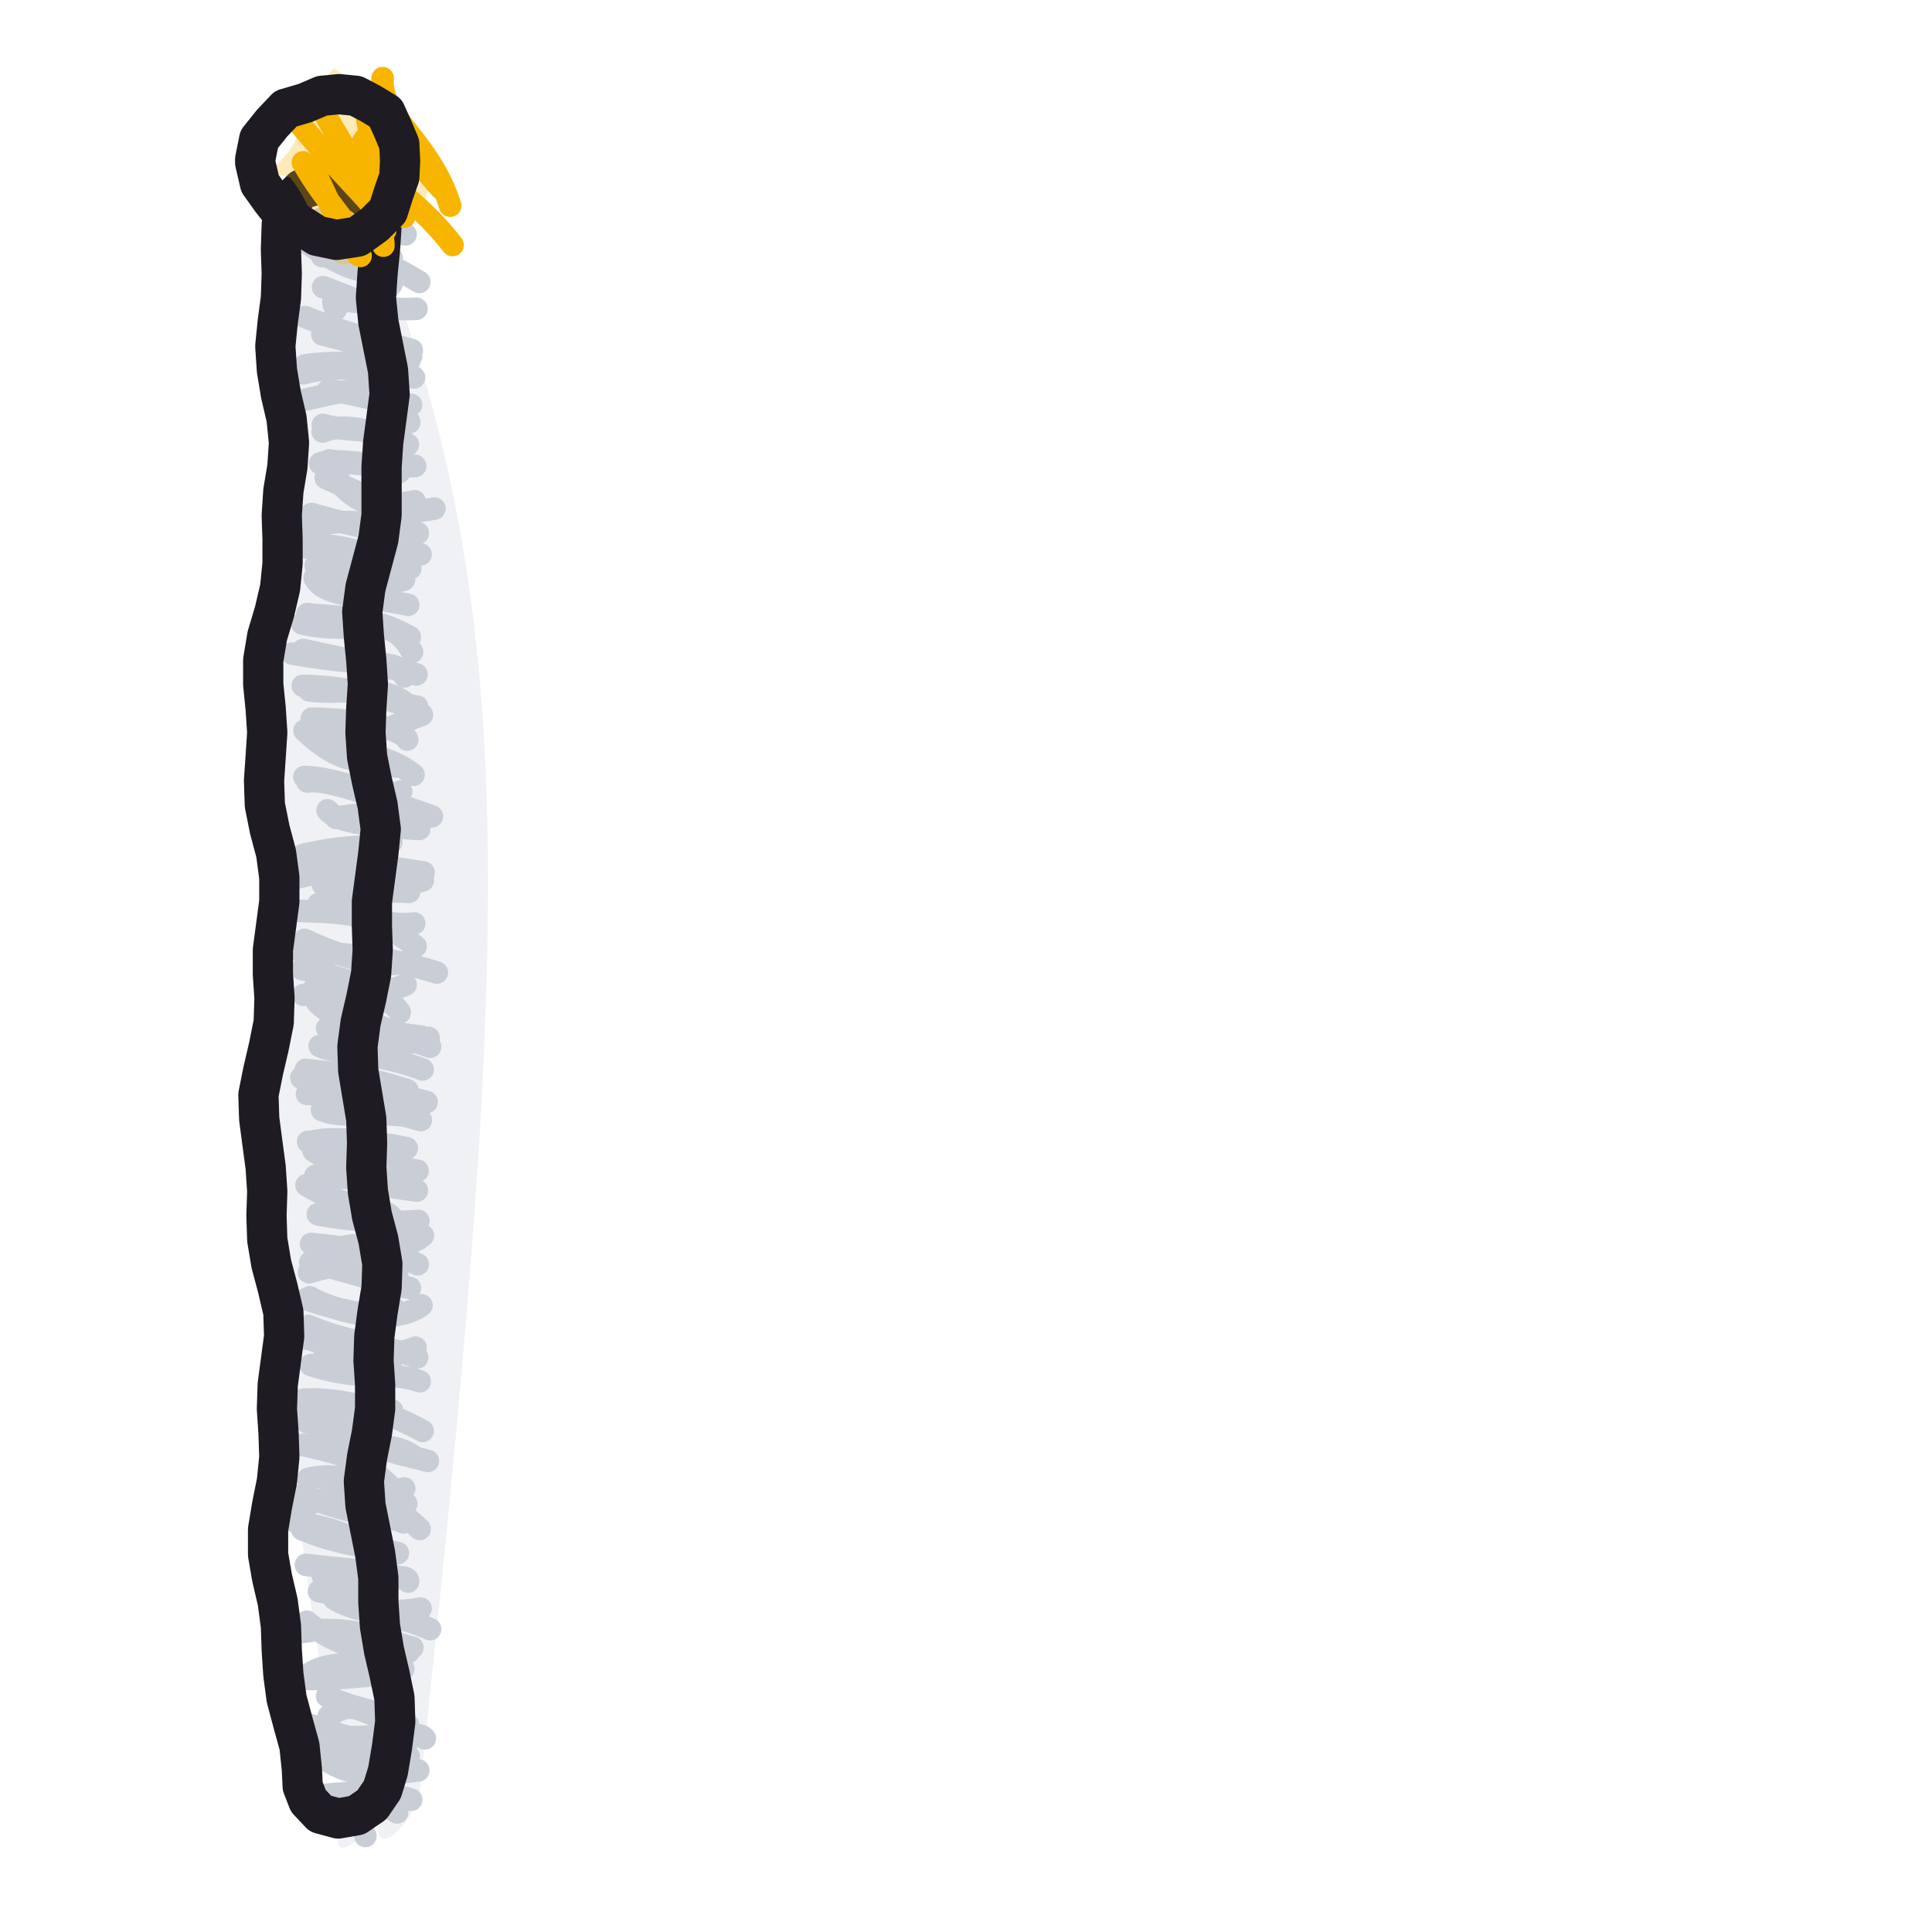
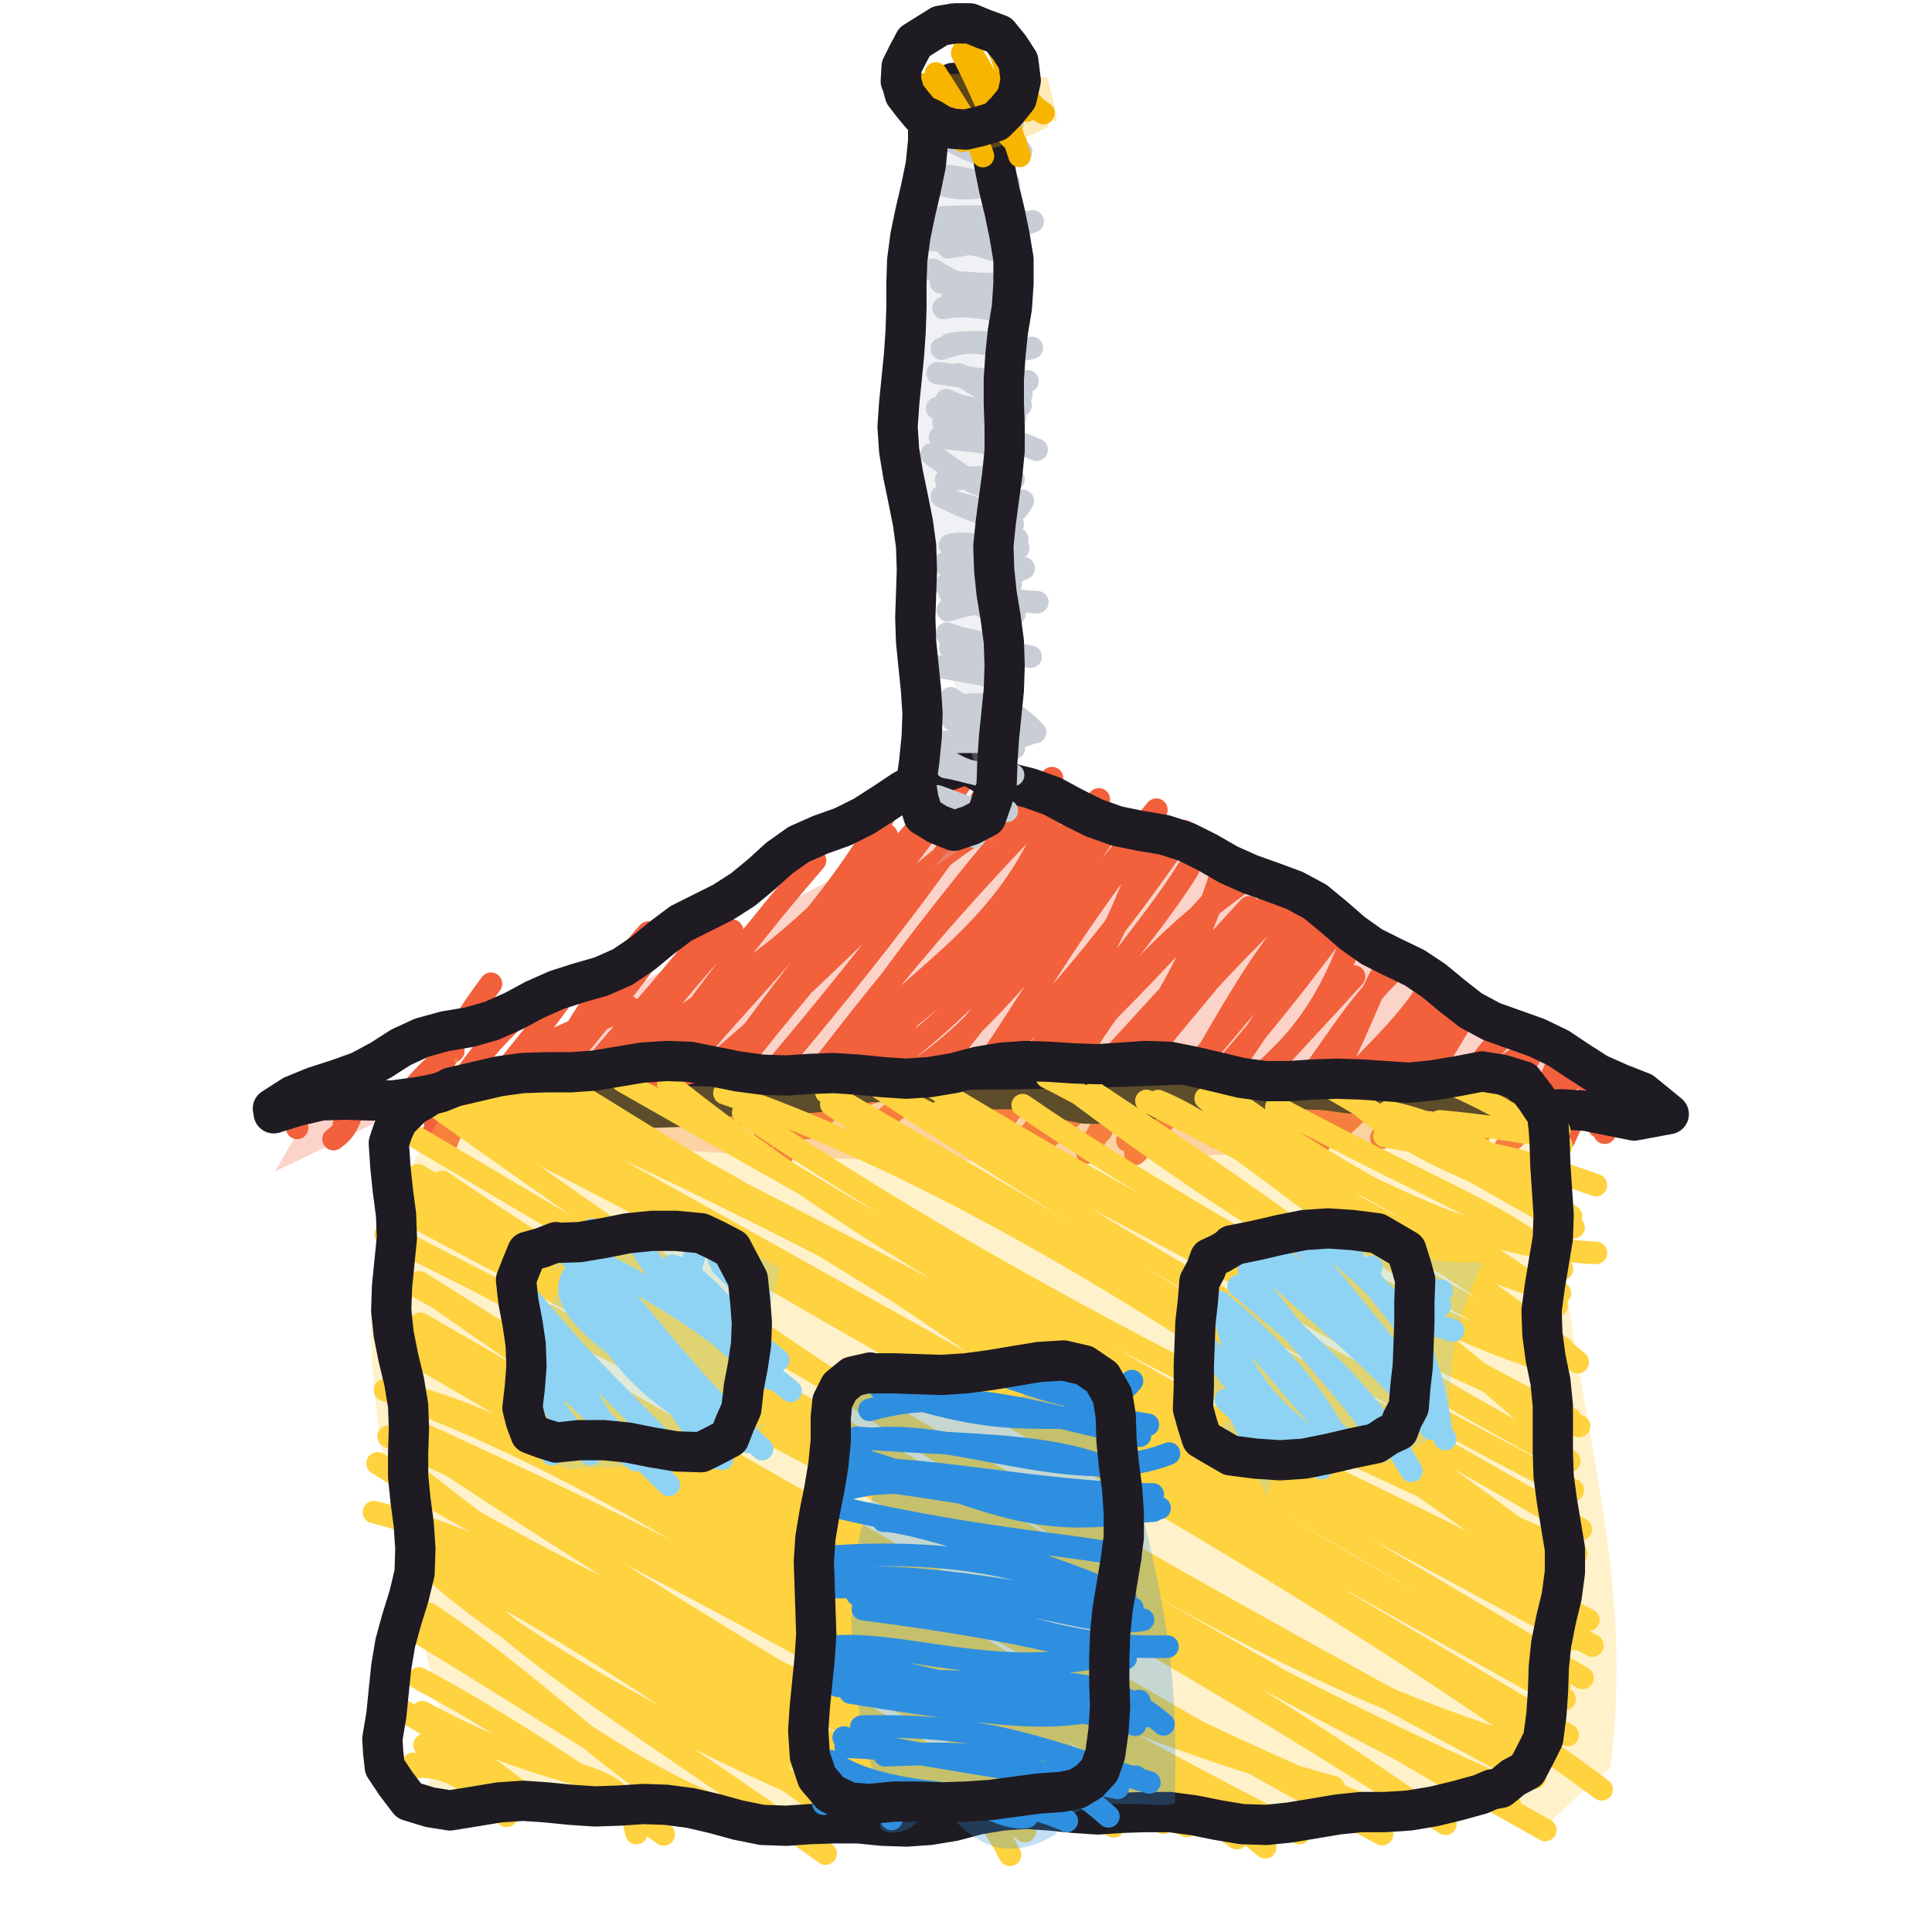
<svg xmlns="http://www.w3.org/2000/svg" viewBox="0 0 240 240" width="240" height="240">
  <g transform="translate(3 2)">
-     <path d="M42 22 C42 22, 42 22, 42 22 C46.99 18.01, 53.79 24.17, 43.1 25.97 C62.24 73.63, 60.54 114.61, 49.09 220.91 C47.82 225.58, 41.65 230.74, 44.78 220.41 C42 226, 42 226, 42 226 C36.26 231.23, 40.61 221.19, 40.28 223.56 C28.9 169.18, 28.71 116.47, 31.08 31.45 C37.49 21.25, 42.2 18.07, 39.57 24.9 C42 22, 42 22, 42 22" fill="#C9CED6" opacity="0.28" />
-     <path d="M42.39 226.07 C42.39 226.07, 42.39 226.07, 42.39 226.07 M42.39 226.07 C42.39 226.07, 42.39 226.07, 42.39 226.07 M48.08 221.57 C45.65 220.68, 39.82 220.37, 34.97 221.34 M46.33 223.15 C44.16 221.68, 40.1 221.31, 37.21 221.23 M47.77 216.18 C46.13 217.83, 42.74 217.11, 34.6 215.57 M48.96 217.92 C41.89 218.91, 39.28 218.19, 36.46 215.81 M49.77 213.95 C48.65 212.52, 41.73 214.67, 34.76 213.36 M47.7 214.24 C44.76 215.59, 40.83 213.93, 34.96 212.11 M46.77 211.69 C41.77 211.46, 41.57 208.66, 37.84 211.18 M47.67 212.25 C44.27 210.47, 40.83 210.34, 37.63 208.7 M46 206.17 C44.45 205.65, 38.3 206.99, 33.58 206.44 M47.1 205.32 C43.54 205.23, 38.81 203.7, 35.2 206.05 M48.23 202.67 C45.94 202.19, 40.71 199.66, 34.55 200.74 M47.73 203.23 C43.24 203.81, 38.27 202.17, 35.12 199.45 M50.43 200.38 C45.96 198.3, 41.4 198.5, 38.48 196.58 M49.25 197.82 C42.83 198.97, 41.68 196.46, 36.62 195.67 M47.7 194.47 C47.64 192.74, 41.3 195.93, 37.07 193.68 M46.69 194.02 C44.24 192.97, 44.13 193.47, 35 192.39 M45.09 191.35 C42.99 191.91, 44.52 188.94, 33.6 187.01 M46.43 190.93 C44.09 190.32, 39.08 189.95, 34.55 187.98 M49.13 187.94 C46.04 184.81, 39.04 181.7, 33.23 186.18 M47.11 187.12 C45.85 186.32, 43.99 187.16, 34.44 183.77 M47.47 184.81 C42.83 179.48, 40.75 178.89, 34.5 177.47 M47.22 182.9 C43.66 183.79, 40.44 180.43, 35.27 181.72 M50.15 179.48 C44.41 177.97, 45.12 178.66, 35.35 173.37 M48.47 178.98 C45.43 176.64, 40.6 178.36, 35.71 174.88 M45.69 173.2 C44.36 174.08, 40.9 174.74, 35.19 174.71 M49.5 175.75 C45.05 173.34, 39.85 171.6, 34.7 171.87 M45.72 168.35 C46.4 168.43, 43.35 170.2, 37.11 166.84 M49.14 169.59 C45.11 168.17, 42.15 169.69, 35.61 167.57 M48.62 165.41 C42.18 167.88, 38.67 164.73, 33.51 163.99 M48.82 166.62 C44.84 165.12, 39.77 164.69, 35.3 162.7 M49.36 160.15 C46.05 162.69, 38.98 161.12, 35.48 159.15 M46.27 160.8 C45.48 161.89, 40.68 161.35, 35.02 159.38 M46.38 157.66 C47.07 155.24, 43.34 153.69, 35.38 156.05 M47.92 157.99 C44.53 157.53, 42.67 156.52, 35.54 154.83 M49.54 151.48 C46.35 154.32, 39.74 151.19, 38.59 153.87 M48.89 155.06 C46.11 153.7, 42.47 153.26, 35.64 152.52 M45.89 150.37 C46.3 147.38, 41.68 149.2, 35.07 145.23 M48.97 149.66 C44.49 150.07, 38.01 149.25, 36.48 148.83 M48.79 145.9 C43.86 145.2, 43.3 145.48, 35.97 140.99 M48.05 145.52 C44.65 143.85, 39.7 144.61, 36.16 144.08 M48.88 143.44 C43.93 142.58, 41.39 142.3, 35.27 139.83 M47.54 140.64 C43.35 139.73, 37.81 139.13, 35.72 139.86 M49.28 137.14 C45.88 136.31, 39.73 133.99, 35.13 133.88 M48.74 136.79 C43.29 135.88, 39.77 137.05, 36.99 135.9 M50 134.9 C42.66 132.84, 37.27 132.68, 34.43 131.88 M47.61 133.43 C42.33 131.76, 40.31 131.52, 34.98 130.89 M50.25 126.93 C43.13 129.15, 42.41 126.96, 37.64 125.71 M49.51 130.85 C43.03 128.46, 39.52 129.19, 36.7 127.94 M50.43 128.03 C43.38 125.74, 37.17 121.29, 34.71 121.59 M49.33 126.77 C42.88 125.98, 38.59 124.71, 36.44 122.59 M46.66 123.77 C45.26 121.37, 42.29 122.38, 36.03 120.81 M47.38 120.31 C43.73 122.15, 41.11 119.46, 34.56 118.41 M51.27 118.81 C43.7 116.52, 43.23 116.99, 33.91 115.99 M47.8 117.32 C46.06 118.2, 41.59 117.93, 34.84 114.75 M48.63 115.55 C43.45 111.72, 41.75 111.4, 34.2 111.15 M48.46 112.71 C44.98 113.18, 42.34 111.68, 36.56 110.3 M49.53 107.36 C44.72 108.99, 42.57 104.67, 33.99 107 M47.82 108.8 C44.19 108.52, 43.67 109.45, 37.11 107.86 M45.61 102.62 C43.3 103.51, 40.96 102.72, 34.64 104.2 M49.62 106.38 C45.5 105.72, 43.43 105.5, 37.06 104.42 M49.15 99.55 C46.31 98.4, 40.49 99.23, 38.73 99.61 M49.08 100.98 C43.65 100.67, 38.98 100.22, 37.69 98.66 M50.66 99.41 C43.63 96.96, 37.54 94.65, 35.17 95.08 M46.84 96.31 C44.21 97.31, 39.33 94.65, 34.81 94.51 M46.09 93.21 C42.35 91.36, 40.82 94.35, 34.83 88.76 M48.37 94.24 C44.33 90.98, 38.97 91.75, 36.41 89.68 M49.42 86.79 C45.83 88.08, 44.34 89.48, 38.58 89.26 M47.59 89.87 C47.13 88.78, 42.69 87.37, 35.73 87.27 M48.82 85.78 C43.99 84.93, 41.55 83.33, 34.61 83.19 M47.22 85.23 C43.94 82.86, 39.52 84.35, 35.42 83.76 M47.25 82.02 C46.24 79.65, 44.25 81.12, 33.28 79.19 M48.74 81.78 C45.22 80.83, 40.93 80.12, 34.65 78.74 M48.19 78.97 C45.32 73.7, 41.62 77.1, 34.55 75.46 M47.91 77.13 C43.15 74.4, 39.05 74.76, 35.17 74.28 M47.18 70 C45.55 70.8, 36.99 69.15, 36.22 68.25 M47.71 73.14 C42.07 71.88, 37.35 72.23, 36.08 69.77 M49.25 66.86 C44.38 68.44, 39.23 64.78, 35.16 66.02 M47.97 68.61 C41.9 67.36, 39.21 67.78, 36.74 66.79 M48.05 65.44 C46.82 65.05, 43.11 61.11, 34.21 63.74 M48.9 64.23 C43.35 63.99, 40.73 63.21, 35.68 61.85 M50.97 61.18 C41.77 62.99, 37.87 56.84, 38.98 56.91 M48.5 60.26 C44.91 61.22, 41.53 59.14, 37.47 57.38 M46.59 56.66 C46.84 55.81, 43.15 55.94, 37.89 55.19 M48.58 55.88 C44.51 56.25, 39.35 54.76, 36.77 55.56 M45.32 53.84 C45.63 52.18, 40.45 50.19, 37.08 51.61 M47.67 53.23 C44.33 50.87, 40.52 51.82, 37.11 50.77 M47.84 50.46 C45.17 44.44, 38.86 46.85, 34.54 47.73 M48.07 48.29 C44.96 48.3, 41.72 46.87, 37.73 46.51 M48.08 42.21 C46.4 46.36, 42.11 42.38, 34.66 44.37 M48.43 44.9 C45.01 42.89, 38.99 42.82, 34.89 43.38 M45.05 38.04 C46.37 42.73, 41.54 40.61, 37.04 39.54 M48.16 41.49 C44.34 40.34, 42.37 40.32, 34.88 37.38 M45.65 33.25 C42.22 38.12, 37.12 33.03, 38.71 36.43 M48.74 36.36 C43.37 36.71, 40.08 34.66, 37.13 33.67 M45.66 30.14 C43.33 34.15, 36.7 29.19, 35.1 28.18 M49.09 33.03 C45.7 30.94, 43.71 29.96, 37 29.81 M45.43 27.92 C42.78 27.76, 44.2 28.63, 36.9 25.15 M47.38 27.12 C44.87 26.75, 43.15 26.68, 36.79 26.62 M46.35 22.17 C45.44 22.57, 43.11 22.9, 38.85 21.94 M46.02 22.92 C45.5 23.92, 43.79 23.69, 39.48 23.28" fill="none" stroke="#C9CED6" stroke-width="2.8" stroke-linecap="round" stroke-linejoin="round" />
+     <path d="M31.17 143.51 C66.09 127.04, 91.14 111.21, 119.28 97.5 C144.32 95, 156.1 110.11, 201.77 136.96 C149.97 142.58, 101.46 145.82, 35.73 135.59" fill="#F2603C" opacity="0.28" />
+     <path d="M33.91 138.11 C33.91 138.11, 33.91 138.11, 33.91 138.11 M33.91 138.11 C33.91 138.11, 33.91 138.11, 33.91 138.11 M38.43 139.51 C40.82 137.8, 39.98 136.76, 42.45 132.87 M39.71 137.75 C40.09 137.15, 39.94 136.6, 42.58 133.67 M44.47 138.99 C46.22 136.86, 46.64 135.53, 54.68 125.93 M44.43 139.32 C47.19 133.53, 50.95 130.21, 53.32 128.55 M51.55 139.55 C49.58 133.58, 52.72 127.23, 57.99 120.2 M50.42 139.51 C52.53 135.42, 54.78 129.73, 63.06 122.66 M52.43 140 C56.3 130.13, 64.53 127.8, 75.16 123.13 M55.8 137.25 C57.32 132.82, 63.34 127.45, 68.73 119.13 M60.48 139.46 C65.1 131.52, 75.74 120.57, 79.68 113.63 M62.25 138.9 C64.69 132.75, 68.54 123.94, 77.54 113.85 M66.82 135.7 C72.87 133.93, 76.98 124.85, 87.93 113.6 M64.86 138.26 C70.53 129.7, 80.2 120.7, 88.57 108.78 M66.94 141.87 C72.98 125.27, 87.52 124.04, 102.52 107.41 M71.39 138.77 C77.37 133.26, 82.79 122.74, 98.25 104.9 M78.37 135.82 C83.73 126.3, 99.08 113.98, 107.3 98.46 M73.79 136.87 C83.52 125.84, 92.64 119.45, 107.14 101.74 M77.65 136.78 C98.72 120.69, 109.82 105.56, 120.12 100.55 M83.14 136.74 C89.77 126.78, 99.97 112.6, 117.1 94.1 M85.08 135.34 C92.97 123.61, 108.97 107.56, 118.25 92.17 M86.74 138.35 C100.25 123.01, 114.68 104.78, 121.02 93.9 M95.9 138.69 C103.25 123.78, 116.49 108.16, 127.68 94.66 M91.67 139.88 C101.25 128.44, 107.76 117.98, 126.85 98.4 M94.07 141.69 C102.72 121.45, 119.62 119.14, 127.39 99.94 M97.28 138.12 C104.58 132.98, 111.19 121.15, 131.09 100.04 M98.61 133.66 C112.42 121.75, 122.26 117, 133.5 97.3 M100.28 135.69 C113 126.05, 123.3 118.82, 132.79 99.2 M104.37 134.02 C115.52 130.77, 124.34 118.37, 140.65 98.58 M104.73 138.7 C115.17 131.11, 121.95 119.63, 134.61 101.08 M115.04 134.57 C125.55 125.89, 133.61 116.39, 144.11 101.25 M113.68 137.88 C122.36 127.73, 125.66 119.44, 137.94 103.21 M122.23 135.07 C125.11 127.89, 133.47 121.49, 139.42 103.24 M119.92 139.87 C130.51 123.79, 139.66 113.93, 144.6 105.98 M123.13 140.48 C130.52 134.99, 129.44 123.38, 151.5 107.46 M120.72 136.02 C126.99 131.16, 133.81 125.22, 149.44 107.91 M125.27 140.84 C141.34 128.27, 146.19 114, 148.52 107.13 M129.33 135.62 C133.53 131.08, 140.52 123.46, 152.18 110.71 M132.06 141.17 C137.21 132.08, 140.32 125.9, 157.46 109.4 M133.76 138.55 C138.43 128.55, 146.59 121.77, 154.9 109.76 M138.04 141.34 C145.78 133.65, 149.28 122.3, 158.72 111.14 M137.05 139.68 C140.69 135.91, 147.89 128.13, 159.46 113.45 M146.39 133.32 C145.19 135.52, 154.89 124.53, 163.31 112.97 M143.24 136.12 C148.14 134.39, 151.73 128.69, 160.17 114.59 M148.15 136.75 C154.24 130.05, 160.09 128.12, 165.11 114.2 M148.08 139.27 C150.48 134.85, 157.39 127.92, 165.21 119.31 M155.17 141.24 C164.19 133.14, 166.24 122.1, 169.31 118.08 M154.75 136.74 C160.11 133.18, 163.21 125.42, 169.47 119.19 M160.05 141.98 C161.2 138.3, 167.86 128.18, 176.11 123.65 M159.76 138.06 C164.45 131.42, 169.48 128.08, 173.75 121.97 M163.41 137.01 C166.14 134.47, 166.22 127.52, 177.14 125.13 M162.95 138.65 C170.13 132.03, 174.19 127.65, 178.29 122.67 M168.33 136.7 C168.98 134.23, 172.53 127.83, 178.04 123.67 M168.59 139.34 C172.95 134.88, 176.29 128.4, 178.68 124.67 M177.35 139.97 C174.79 135.45, 175.86 135.39, 185.59 129.39 M175.78 139.26 C178.7 133.63, 180.66 129.26, 184.28 126.35 M178.76 138.26 C182.09 132.85, 183.16 134.13, 187.19 127.44 M180.64 139.11 C181.09 134.58, 184.34 133.2, 186.9 129.51 M184.03 140.51 C188.47 135.07, 187.7 134.52, 193.78 131.2 M185.05 139.41 C188.03 135.88, 189.52 132.59, 190.44 130.12 M191.3 139.5 C193.18 135.39, 193.95 133.89, 195.8 132.89 M191.13 137.58 C192.42 137.06, 192.95 136.09, 195.89 132.57 M195.62 137.93 C196.09 135.83, 199.22 134.64, 198.23 133.26 M196.34 138.71 C196.82 136.89, 197.14 136.57, 199 134 M201.76 137.49 C201.83 137.24, 202.51 136.17, 202.95 135.91 M201.23 137.7 C201.94 137.13, 202.05 136.83, 202.63 135.95" fill="none" stroke="#F2603C" stroke-width="2.8" stroke-linecap="round" stroke-linejoin="round" />
  </g>
-   <path d="M41.8 22.9L43.9 23.5L45.5 24.5L46.8 26.0L47.4 28.0L47.2 31.0L46.9 34.0L46.7 37.0L47.0 40.0L47.6 43.0L48.2 46.0L48.4 49.0L48.0 52.0L47.6 55.0L47.4 58.0L47.4 61.0L47.4 64.0L47.0 67.0L46.2 70.0L45.4 73.0L45.0 76.0L45.2 79.0L45.5 82.0L45.7 85.0L45.5 88.0L45.4 91.0L45.6 94.0L46.2 97.0L46.9 100.0L47.3 103.0L47.0 106.0L46.6 109.0L46.2 112.0L46.2 115.0L46.3 118.0L46.1 121.0L45.5 124.0L44.8 127.0L44.4 130.0L44.5 133.0L45.0 136.0L45.5 139.0L45.6 142.0L45.5 145.0L45.7 148.0L46.2 151.0L47.0 154.0L47.5 157.0L47.4 160.0L46.9 163.0L46.5 166.0L46.4 169.0L46.6 172.0L46.6 175.0L46.2 178.0L45.6 181.0L45.2 184.0L45.4 187.0L46.0 190.0L46.6 193.0L47.0 196.0L47.0 199.0L47.2 202.0L47.7 205.0L48.4 208.0L49.0 210.9L49.1 213.9L48.7 217.0L48.2 220.0L47.5 222.3L46.2 224.2L44.3 225.5L42.0 225.9L39.8 225.3L38.3 223.7L37.6 221.9L37.5 219.8L37.2 216.9L36.4 214.0L35.6 211.0L35.2 208.0L35.0 205.0L34.9 202.0L34.5 199.0L33.8 196.0L33.3 193.1L33.3 190.0L33.8 187.0L34.4 184.0L34.7 181.0L34.6 178.0L34.4 175.0L34.5 172.0L34.9 169.0L35.3 166.0L35.2 163.0L34.5 160.0L33.7 157.0L33.2 154.0L33.1 151.0L33.2 148.0L33.0 145.0L32.6 142.0L32.2 139.0L32.1 136.0L32.7 133.0L33.4 130.0L34.0 127.0L34.1 124.0L33.9 121.0L33.9 118.0L34.3 115.0L34.7 112.0L34.7 109.0L34.3 106.0L33.5 103.0L32.9 100.0L32.8 97.0L33.0 94.0L33.2 91.0L33.0 88.0L32.7 85.0L32.7 82.0L33.2 79.0L34.1 76.0L34.8 73.0L35.1 70.0L35.1 67.0L35.0 64.0L35.2 61.0L35.7 58.0L35.9 55.0L35.6 52.0L34.9 49.0L34.4 46.0L34.2 43.0L34.5 40.0L34.9 37.0L35.0 34.0L34.9 31.0L35.0 27.9L35.7 25.4L37.5 23.5L39.8 22.8L42.2 22.9Z" fill="none" stroke="#1E1B22" stroke-width="5" stroke-linecap="round" stroke-linejoin="round" />
+   <path d="M33.9 137.7L36.4 136.1L39.1 135.0L41.9 134.1L44.7 133.1L47.3 131.7L49.8 130.1L52.4 128.9L55.3 128.1L58.3 127.6L61.1 126.8L63.8 125.6L66.4 124.2L69.1 123.0L71.9 122.1L74.7 121.3L77.4 120.1L79.9 118.4L82.2 116.5L84.6 114.7L87.2 113.4L89.8 112.1L92.3 110.5L94.6 108.6L96.8 106.6L99.2 104.9L101.9 103.7L104.7 102.7L107.3 101.4L109.8 99.8L112.2 98.2L114.8 96.8L117.6 95.8L120.1 94.9L122.3 96.2L125.1 97.2L127.9 97.9L130.7 98.9L133.3 100.3L135.9 101.6L138.7 102.6L141.6 103.2L144.6 103.7L147.4 104.6L150.0 105.9L152.6 107.4L155.3 108.6L158.1 109.6L160.8 110.6L163.4 112.0L165.7 113.9L168.0 115.9L170.4 117.6L173.0 118.9L175.7 120.2L178.1 121.8L180.4 123.7L182.7 125.5L185.3 126.9L188.1 127.9L190.9 128.9L193.6 130.2L196.0 131.8L198.5 133.4L201.2 134.6L204.0 135.7L207.3 138.4L203.0 139.2L200.0 138.6L197.1 138.0L194.1 137.8L191.1 137.9L188.2 137.7L185.2 137.2L182.3 136.3L179.4 135.6L176.4 135.5L173.4 135.8L170.4 135.9L167.5 135.8L164.5 135.4L161.5 135.3L158.6 135.8L155.6 136.5L152.6 137.0L149.6 136.9L146.7 136.6L143.7 136.5L140.7 136.8L137.8 137.1L134.8 137.1L131.9 136.5L128.9 135.8L125.9 135.3L123.0 135.3L120.0 135.5L117.0 135.4L114.1 134.9L111.1 134.4L108.1 134.4L105.2 134.9L102.2 135.6L99.2 135.9L96.3 135.9L93.3 135.8L90.3 136.2L87.4 136.9L84.4 137.5L81.5 137.6L78.5 137.3L75.5 136.9L72.6 136.8L69.6 137.1L66.6 137.2L63.7 136.9L60.7 136.2L57.7 135.8L54.7 135.8L51.8 136.3L48.8 136.7L45.8 136.7L42.9 136.6L39.9 136.7L36.9 137.4L34.0 138.3Z" fill="none" stroke="#1E1B22" stroke-width="5" stroke-linecap="round" stroke-linejoin="round" />
  <g transform="translate(3 2)">
-     <path d="M33 20 C38.66 27.01, 36.21 36.75, 45.92 26.33 C46.18 22.34, 49.54 25.56, 50.22 21.35 C45.1 11.38, 46.4 11.39, 38.47 6.49 C29.39 16.82, 37.9 12.01, 30.39 19.51 C33 20, 33 20, 33 20" fill="#F7B500" opacity="0.28" />
-     <path d="M35.83 26.66 C35.83 26.66, 35.83 26.66, 35.83 26.66 M35.83 26.66 C35.83 26.66, 35.83 26.66, 35.83 26.66 M41.51 29.68 C41.26 26.19, 37.79 23.83, 34.63 18.17 M41.79 29.79 C38.51 25.47, 37.31 21.41, 35.65 18.57 M44.85 26.62 C43.3 22.65, 42.86 23.64, 34.42 13.63 M44.63 28.52 C44.55 23.41, 38.83 14.9, 37.47 12.39 M53.22 28.44 C46.89 20.2, 39.59 18.68, 42.44 15.12 M47.22 24.91 C44.3 19.59, 43.07 17.37, 42.14 9.18 M52.92 23.55 C50.42 15.5, 44.06 12.4, 44.53 7.71 M51.76 21.38 C49.15 18.43, 48.06 17.11, 44.34 10.01" fill="none" stroke="#F7B500" stroke-width="2.8" stroke-linecap="round" stroke-linejoin="round" />
+     <path d="M55.38 131.88 C90.67 133.38, 135.37 135.13, 183.14 129.67 C182.7 131.2, 186.12 140.81, 190.47 139.26 C189.96 167.45, 200.73 189.25, 197.05 217.63 C187.04 225.63, 187.44 229.46, 185.12 220.27 C156.74 223.75, 130.63 224.5, 50.91 220.3 C54.26 225.88, 45.91 225.93, 52.51 214.06 C46.83 189.91, 38.83 164.36, 45.8 145.99 C50.8 139.45, 56.21 128.99, 53.28 129.51 C56 134, 56 134, 56 134" fill="#FFD23F" opacity="0.28" />
+     <path d="M52.46 223.13 C52.46 223.13, 52.46 223.13, 52.46 223.13 M52.46 223.13 C52.46 223.13, 52.46 223.13, 52.46 223.13 M57.38 221.97 C57.28 218.69, 53.93 217.21, 48.35 217.11 M59.94 223.57 C55.27 218.77, 51.47 216.61, 47.29 217.77 M66 222.94 C62.18 223.69, 51.12 215.99, 49.74 214.76 M67.14 222.68 C61.97 222.72, 57.57 215.99, 46.06 210 M76.05 225.71 C74.38 216.39, 67.81 220.8, 49.46 210.69 M79.45 225.88 C71.05 219.82, 59.54 212.06, 49.04 206.5 M86.4 223.9 C76.62 221.57, 65.82 208.82, 50.26 198.47 M87.4 222.94 C78.3 219.76, 67.51 212.04, 49.59 201.16 M94.69 219.13 C81.31 213.2, 61.62 202.86, 50.8 193 M93.28 225.02 C78.68 220.87, 68.79 212.68, 46.34 198.17 M99.57 228.26 C77.44 212.47, 55.16 199.48, 50.48 189.37 M100.33 223.18 C82.1 209.67, 64.11 198.27, 50.18 191.33 M113.46 221.63 C96 214.52, 72.13 201.03, 51.29 188.78 M108.82 223.59 C86.45 211.04, 65.91 200.05, 47.95 188.6 M121.55 219.23 C85.66 207.83, 65.13 191.2, 43.45 185.84 M118.6 222.29 C95.87 213.42, 77.39 204.1, 48.31 181.11 M122.47 228.41 C111.92 207.7, 85.53 206.21, 43.9 179.78 M124.32 225.47 C107.13 212.75, 91.12 205.35, 48.39 176.97 M135.34 224.88 C110.86 210.16, 79.9 192.28, 45.27 176.45 M132.31 224.21 C116.05 210.08, 98.97 198.68, 47.92 175.43 M144.43 224.83 C109.17 208.2, 80.3 183.38, 44.82 170.68 M141.51 224.42 C106.69 199.26, 66.3 176.79, 49.45 171.85 M154.17 227.48 C129.28 207.08, 104.16 194.28, 49.23 162.44 M150.65 226.34 C131.67 212.4, 109.33 201.76, 46.66 165.21 M162.67 220.03 C120.88 208.41, 86.32 187.88, 47.68 163.5 M158.42 225.71 C137.49 215, 111.87 201.62, 50.41 158.53 M168.69 225.84 C136.01 208.28, 116.31 195.01, 46.34 156.43 M165.88 222.04 C132.09 208.13, 98.55 188.56, 49.12 157.3 M173.96 222.93 C133.83 194.89, 95.99 177.13, 44.91 151.34 M176.56 224.56 C133.46 196.54, 94.84 177.12, 47.86 152.71 M180.58 220.98 C135.37 194.3, 86.66 168.56, 51.94 144.81 M184.56 222.15 C151.11 205.81, 123.04 188.81, 47.94 148.85 M188.96 225.33 C138.09 196.56, 97.75 177.3, 48.26 145.88 M184.62 220.36 C146.29 203.58, 111.79 182.62, 48.93 144 M189.08 215.87 C154.7 206.32, 117.54 182.57, 51.16 135.45 M187.67 218.83 C139.43 193.24, 87.02 161.9, 48.33 139.05 M195.96 220.28 C153.13 188.57, 105.11 165.58, 52.54 132.67 M191.74 213.53 C141.59 183.68, 91.78 154.53, 51.89 135.23 M186.91 212.57 C135.86 179.19, 91.28 141.65, 59.53 132.69 M191.36 209.06 C148 184.95, 109.02 162.95, 59.24 135.26 M193.58 206.44 C147.82 179.09, 105.53 154.02, 62.27 135.06 M190.71 207.4 C162.89 192.18, 137.32 176.2, 65.57 131.94 M194.82 202.41 C146.95 176.58, 98.9 150.76, 72.87 138.14 M192.63 201.63 C155.49 177.5, 117.38 156.87, 74.33 132.28 M191.23 195.81 C151.54 175.42, 117 161.95, 80.01 132.63 M194.31 199.23 C149.26 176.77, 104.7 149.63, 80.91 135.27 M191.39 195.09 C156.47 170.32, 121.76 145.81, 86.99 133.8 M192.8 191.04 C154.83 174.89, 118.73 156.16, 89.32 136.23 M188.66 190.39 C162.87 170.87, 143.01 158.94, 99.64 133.67 M193.37 187.97 C154.55 165.09, 120.23 148.89, 100.26 135.2 M191.95 179.49 C175.31 171.12, 159.74 159.76, 109.3 134.74 M192.39 183.11 C164.84 168.58, 138.87 154.68, 106.4 133.22 M192.06 174.25 C172.34 165.36, 146.73 153.78, 109.51 130.94 M189.59 178.38 C165.31 165.27, 138.34 147.5, 114.05 135.89 M190.6 173.47 C168.11 164.39, 153.11 144.81, 127.04 131.8 M193.15 175.15 C162.75 159.24, 137.54 144.64, 124.04 135.28 M187.42 174.43 C173.95 162.29, 156.1 149, 132.96 133.76 M190.57 167.55 C173.42 162.43, 152.87 150.41, 129.4 132.64 M191.12 165.45 C169.21 158.03, 152.97 139.57, 140.87 134.78 M192.99 167.21 C179.06 155.12, 165.58 148.19, 139.41 134.76 M190.78 158.64 C180.69 155.67, 163.5 149.37, 146.77 134.44 M190.38 160.18 C180.06 151.12, 165.83 146.44, 148.51 133.45 M195.26 153.64 C174.99 152.61, 164.19 142.01, 150.48 138.89 M191.03 155.64 C185.62 149.61, 176.77 146.85, 155.56 135.51 M191.86 149.18 C186.24 144.64, 173.18 143.12, 162.74 132.25 M192.47 150.47 C180.54 143.92, 174.7 140.35, 161.49 132.63 M195.25 145.22 C181.42 140.34, 180.65 141.43, 168.99 139.1 M192.16 149.11 C182.6 141.32, 178.15 138.09, 169.43 136.11 M190.7 138.45 C187.28 139.45, 187.13 138.34, 175.86 137.29 M190.95 140.27 C187.95 138.43, 183.67 135.47, 177.83 132.9" fill="none" stroke="#FFD23F" stroke-width="2.8" stroke-linecap="round" stroke-linejoin="round" />
  </g>
-   <path d="M31.7 20.2L32.3 22.8L33.8 24.9L35.3 26.8L37.4 28.0L39.4 29.3L41.8 29.8L44.4 29.4L46.5 27.9L48.2 26.2L48.9 24.0L49.6 22.0L49.7 20.0L49.6 17.9L48.8 16.0L47.9 14.0L46.1 12.9L44.2 11.9L42.1 11.7L40.0 11.9L37.9 12.8L35.5 13.5L33.8 15.3L32.2 17.3L31.7 19.8Z" fill="none" stroke="#1E1B22" stroke-width="5" stroke-linecap="round" stroke-linejoin="round" />
+   <path d="M56.0 135.1L59.0 134.4L62.0 133.7L64.9 133.3L67.9 133.2L70.9 133.2L73.8 133.0L76.8 132.5L79.8 132.0L82.8 131.8L85.7 131.9L88.7 132.5L91.7 133.1L94.7 133.5L97.7 133.6L100.7 133.4L103.6 133.3L106.6 133.5L109.6 133.8L112.6 134.0L115.5 133.8L118.5 133.3L121.5 132.5L124.5 132.0L127.4 131.8L130.4 131.9L133.4 132.1L136.4 132.2L139.4 132.0L142.3 131.8L145.3 131.9L148.3 132.5L151.3 133.2L154.2 133.9L157.2 134.3L160.2 134.3L163.1 134.1L166.1 134.0L169.1 134.1L172.1 134.3L175.0 134.5L178.0 134.2L181.0 133.7L184.1 133.1L186.6 133.5L189.2 134.3L190.8 136.4L192.2 138.5L192.4 140.3L192.5 141.9L192.6 144.9L192.8 147.9L193.0 150.9L192.9 153.8L192.4 156.8L191.9 159.8L191.5 162.8L191.6 165.7L192.0 168.7L192.6 171.6L192.9 174.6L192.9 177.5L192.9 180.5L193.0 183.4L193.4 186.4L193.9 189.4L194.4 192.4L194.4 195.3L194.0 198.3L193.3 201.2L192.7 204.2L192.4 207.1L192.3 210.1L192.1 213.0L191.7 216.0L190.7 218.0L189.7 219.9L188.0 220.8L186.4 222.1L185.3 222.3L183.9 222.9L181.0 223.7L178.1 224.4L175.1 224.9L172.1 225.1L169.1 225.1L166.2 225.4L163.2 225.9L160.2 226.4L157.3 226.7L154.3 226.6L151.3 226.1L148.3 225.5L145.3 225.1L142.3 225.1L139.3 225.2L136.4 225.4L133.4 225.2L130.4 224.9L127.4 224.7L124.5 224.9L121.5 225.4L118.5 226.2L115.5 226.7L112.6 226.9L109.6 226.8L106.6 226.5L103.6 226.5L100.6 226.6L97.7 226.8L94.7 226.7L91.7 226.1L88.8 225.3L85.8 224.6L82.8 224.2L79.9 224.1L76.9 224.3L73.9 224.4L70.9 224.2L67.9 223.9L65.0 223.7L62.0 223.9L59.0 224.4L55.9 224.9L53.4 224.5L50.8 223.7L49.2 221.6L47.8 219.5L47.6 217.7L47.5 216.0L48.0 213.0L48.3 210.0L48.6 207.1L49.1 204.1L49.9 201.2L50.8 198.3L51.5 195.4L51.6 192.4L51.4 189.4L51.0 186.4L50.7 183.4L50.7 180.5L50.8 177.5L50.7 174.6L50.2 171.6L49.5 168.7L48.9 165.7L48.6 162.8L48.7 159.8L49.0 156.8L49.3 153.8L49.2 150.9L48.8 147.9L48.5 145.0L48.3 142.0L48.8 140.5L49.4 139.2L50.4 138.2L51.3 137.3L52.4 136.7L53.5 136.0L54.7 135.7L56.2 135.1Z" fill="none" stroke="#1E1B22" stroke-width="5" stroke-linecap="round" stroke-linejoin="round" />
+   <g transform="translate(3 2)">
+     <path d="M65.45 156.03 C68.27 150.88, 77.08 156.35, 85.96 150.2 C88.64 152.4, 86.45 151.22, 93.85 155.54 C91.07 168, 90.47 165.29, 89.62 176.88 C94.26 173.93, 91.46 174.18, 86.46 178.14 C82.39 180.4, 76.68 180.02, 67.46 180.52 C62.01 178.52, 67.22 178.91, 68.74 179.57 C68.66 171.16, 65.61 169.67, 64.42 162.63 C68.1 151.4, 71.97 159.91, 65.99 154.12 C69 154, 69 154, 69 154" fill="#8FD3F4" opacity="0.28" />
+     <path d="M65.56 178.65 C65.56 178.65, 65.56 178.65, 65.56 178.65 M65.56 178.65 C65.56 178.65, 65.56 178.65, 65.56 178.65 M69.96 177.87 C68.95 176.23, 66.86 175.57, 65.71 172.36 M70.36 178.64 C68.81 177.03, 67.41 175, 64.67 171.13 M80.08 182.46 C70.04 172.47, 66.4 169.74, 61.43 164.69 M76.03 179.39 C71.6 176.63, 70.4 170.07, 64.96 164.4 M85.76 174.49 C75.46 166.15, 64.69 160.6, 68.55 155.95 M81.33 179.18 C75.74 173.19, 70.1 168.26, 62.6 159.11 M90.07 177.16 C75.86 171.73, 70.44 162.56, 68.81 154.06 M85.76 179.11 C78.91 169.41, 72.89 160.14, 67.83 153.97 M86.71 179.22 C83.32 170.57, 77.78 170.91, 70.53 150.76 M91.67 178.01 C82.64 169.82, 75.69 160.06, 68.51 152.14 M95.21 170.78 C86.42 163.77, 82.17 160.4, 72.89 155.55 M92.74 169.27 C85.57 163.51, 79.28 157.75, 76.15 152.03 M93.67 166.94 C84.57 159.57, 81.87 157.62, 83.16 154.36 M91.79 165.89 C88.98 162.7, 83.58 155.78, 80.48 155.24 M90.75 159.75 C89.53 157.74, 88.38 156.84, 86.71 155.24 M90.95 158.79 C89.51 158.47, 88.87 155.69, 86.28 154.37" fill="none" stroke="#8FD3F4" stroke-width="2.8" stroke-linecap="round" stroke-linejoin="round" />
+   </g>
+   <path d="M69.0 154.4L72.0 154.3L75.0 153.8L78.0 153.2L81.0 152.9L84.0 152.9L87.1 153.2L89.0 154.1L90.9 155.1L91.9 157.0L92.9 158.9L93.2 161.7L93.4 164.3L93.3 167.0L92.9 169.7L92.4 172.3L92.1 175.0L91.3 176.8L90.6 178.6L88.9 179.5L87.1 180.4L84.0 180.3L81.0 179.8L78.0 179.2L75.0 178.9L72.0 178.9L69.1 179.2L67.5 178.7L65.9 178.1L65.3 176.5L64.9 174.9L65.2 172.3L65.4 169.7L65.3 167.0L64.9 164.3L64.4 161.7L64.1 159.0L64.8 157.2L65.5 155.5L67.3 155.0L69.1 154.3Z" fill="none" stroke="#1E1B22" stroke-width="5" stroke-linecap="round" stroke-linejoin="round" />
+   <g transform="translate(3 2)">
+     <path d="M157.26 149.17 C163.11 154.52, 161.68 153.08, 169.69 150.28 C177.25 153.6, 170.77 154.97, 181.22 154.83 C177.56 162.52, 177.34 164.74, 176.79 177.46 C173.47 176.88, 178.14 174.9, 168.81 180 C169.91 176.31, 154.79 174.86, 154.5 184.36 C151.11 175.17, 144.52 174.55, 152.97 174.07 C144.21 170.11, 144.52 169.51, 150.6 163.06 C153.41 156.7, 145.09 158.82, 149.7 158.74 C153 154, 153 154, 153 154" fill="#8FD3F4" opacity="0.28" />
+     <path d="M149.57 178.66 C149.57 178.66, 149.57 178.66, 149.57 178.66 M149.57 178.66 C149.57 178.66, 149.57 178.66, 149.57 178.66 M155.39 178.14 C151.54 176.26, 152.04 175.27, 150.67 172.62 M154.56 178.64 C153.88 177.04, 152.87 175.15, 149.28 171.9 M161.67 177.65 C158.78 176.56, 150.6 170.31, 149.13 161.1 M161.18 180.37 C155.42 176.68, 151.04 170.3, 146.55 164.81 M166.2 178.01 C159.48 175.29, 154.78 164.37, 145.64 158.87 M163.56 177.62 C161.86 174.1, 158.37 168.06, 148.57 159.77 M167.54 175.88 C166.66 172.68, 155.57 162.13, 152.17 155.81 M172.33 180.72 C166.94 171.33, 160.06 165.14, 150.87 157.74 M174.81 175.47 C170.4 169.17, 165.52 165.24, 152.69 153.83 M176.53 176.77 C173.16 170.5, 166.85 164.07, 153.11 151.41 M175.94 175.1 C173.85 161.77, 169.81 159.67, 161.96 152.48 M175.05 172.36 C168.44 164.53, 165.04 160.14, 159.18 153.07 M177.51 163.27 C170.74 161.57, 165.62 156.49, 167.38 155.38 M173.9 166.64 C170.77 160.3, 166.43 156.83, 164.71 153.78 M176.08 158.37 C174.76 158.63, 172.1 156.17, 172.52 156 M175.87 160.14 C174.2 158.89, 173.25 157.21, 171.76 154.47" fill="none" stroke="#8FD3F4" stroke-width="2.8" stroke-linecap="round" stroke-linejoin="round" />
+   </g>
+   <path d="M153.0 154.7L156.0 154.1L159.0 153.4L162.0 152.8L165.0 152.6L168.0 152.8L171.1 153.2L173.0 154.3L174.7 155.3L175.3 157.2L175.8 159.0L175.7 161.7L175.7 164.3L175.6 167.0L175.5 169.7L175.2 172.3L175.0 174.8L174.2 176.3L173.7 177.7L172.4 178.3L170.9 179.3L168.0 179.9L165.0 180.6L162.0 181.2L159.0 181.4L156.0 181.2L152.9 180.8L151.0 179.7L149.3 178.7L148.7 176.8L148.2 175.0L148.3 172.3L148.3 169.7L148.4 167.0L148.5 164.3L148.8 161.7L149.0 159.2L149.8 157.7L150.3 156.3L151.6 155.7L153.3 154.7Z" fill="none" stroke="#1E1B22" stroke-width="5" stroke-linecap="round" stroke-linejoin="round" />
+   <g transform="translate(3 2)">
+     <path d="M109.42 169.01 C116.49 172.21, 124.71 174.93, 130.25 165.97 C131.4 170.8, 133.1 175.17, 134.6 171.11 C143 198.2, 143.19 207.79, 142.96 221.79 C142.69 223.38, 130.38 219.62, 128.15 225.86 C121.68 229.75, 117.41 226.96, 113.04 221.11 C110.66 227.82, 103.83 225.73, 107.2 223.58 C99.15 201.81, 103.73 181.4, 107.97 181.62 C96.71 178.45, 100.65 173.74, 104.41 167.35 C108 170, 108 170, 108 170" fill="#2E8FE0" opacity="0.28" />
+     <path d="M107.75 223.96 C107.75 223.96, 107.75 223.96, 107.75 223.96 M107.75 223.96 C107.75 223.96, 107.75 223.96, 107.75 223.96 M124.55 223.69 C119.7 224.42, 116.4 217.39, 99.3 222.06 M129.53 224.21 C121.05 220.11, 107.18 221.89, 100.2 216.79 M134.69 223.64 C124.34 214.2, 113.18 215.98, 106.91 216.04 M138.1 218.72 C124.09 219.26, 113.98 215.33, 102.05 214.99 M135.85 220.1 C124 217.72, 108.74 215.85, 101.81 213.85 M139.78 219.42 C126.95 215.65, 120.35 212.09, 104.01 212.49 M138.53 209.31 C128.88 211.36, 127.81 212.36, 102.64 208.25 M138.01 212.26 C129.66 209.64, 122.96 210.1, 101.02 207.4 M141.54 212.21 C131.15 203.26, 122.77 209.44, 97.96 205.27 M140.03 211.21 C125.66 209.8, 115.63 207.42, 100.81 203.86 M136.15 203.16 C120.78 207.43, 108.45 201.09, 98.61 202.78 M136.83 204 C130.67 202.63, 123.58 200.38, 104.2 197.89 M142.03 202.55 C124.58 203.08, 114.31 194.48, 103.49 196.09 M138.99 199.21 C131.69 200.49, 124.28 195.06, 99.44 195.14 M134.83 197.68 C127.9 196.82, 111.92 193.01, 100.03 194.18 M137.67 197.78 C127.88 194.1, 119.28 190.25, 101.01 191.33 M136.78 196.37 C123.67 191.04, 109.58 186.77, 106.74 186.91 M137.45 191.52 C132.39 189.94, 120.56 189.71, 100.76 185.17 M140.31 185.65 C130.89 186.51, 119.62 183.45, 100.81 181.2 M137.48 186.76 C122.84 183.48, 107.91 180.32, 101.02 183.46 M141.05 185.34 C124.36 188.28, 121.75 184.56, 99.13 177.79 M140.21 183.65 C125.29 183.46, 111.69 179.85, 99.37 180.44 M142.22 178.56 C129.78 183.66, 111.08 173.18, 101.06 177.89 M136.55 181.32 C128.7 177.12, 117.57 177.69, 103.39 176.61 M139.59 174.99 C126.26 172.69, 124.24 176.41, 106.23 170.32 M138.6 176.35 C127.68 174.18, 116.73 169.81, 105.01 173.14 M137.62 169.56 C133.85 174.44, 125.91 169.81, 117.41 167.63 M134.12 171.61 C130.15 169.63, 123.5 170.87, 120.82 167.48" fill="none" stroke="#2E8FE0" stroke-width="2.8" stroke-linecap="round" stroke-linejoin="round" />
+   </g>
+   <path d="M108.0 170.6L111.0 170.6L114.0 170.7L117.0 170.8L120.0 170.6L123.0 170.2L126.0 169.7L129.0 169.2L132.1 169.0L134.7 169.6L136.9 171.1L138.2 173.4L138.6 175.9L138.7 179.0L139.0 182.0L139.4 185.0L139.6 188.0L139.6 191.0L139.2 194.0L138.7 197.0L138.2 200.0L137.9 203.0L137.8 206.0L137.8 209.0L137.9 212.0L137.7 215.0L137.3 217.9L136.6 219.9L135.3 221.3L133.8 222.2L131.9 222.6L129.0 222.8L126.0 223.2L123.0 223.6L120.0 223.8L117.0 223.9L114.0 223.8L111.0 223.8L108.0 224.1L105.5 223.9L103.2 222.8L101.5 220.8L100.6 218.1L100.4 215.0L100.6 212.0L100.9 209.0L101.2 206.0L101.4 203.0L101.3 200.0L101.2 197.0L101.1 194.0L101.3 191.0L101.8 188.0L102.4 185.0L102.9 182.0L103.2 179.0L103.2 176.1L103.4 174.1L104.3 172.3L105.9 171.0L108.1 170.5Z" fill="none" stroke="#1E1B22" stroke-width="5" stroke-linecap="round" stroke-linejoin="round" />
+   <g transform="translate(3 2)">
+     <path d="M118.5 10 C118.5 10, 118.5 10, 118.5 10 C121.68 11.99, 118.42 6.24, 122.97 8.89 C118.06 42.52, 118.73 70.92, 119.92 102.01 C122.91 105, 118.73 98.34, 112.99 105.73 C118.5 102, 118.5 102, 118.5 102 C115.09 102.46, 109.14 100.04, 119.42 97.58 C112.55 74.92, 109.31 50.53, 110.69 8.66 C110.01 11.08, 113.09 12.65, 114.62 11.96 C118.5 10, 118.5 10, 118.5 10" fill="#C9CED6" opacity="0.28" />
+     <path d="M118.09 101.93 C118.09 101.93, 118.09 101.93, 118.09 101.93 M118.09 101.93 C118.09 101.93, 118.09 101.93, 118.09 101.93 M121.18 98.75 C121.03 99.49, 114.68 96.99, 113.43 98.59 M122.07 98.73 C118.54 99.12, 116.42 97.97, 113.47 96.93 M121.56 93.51 C118.03 94.52, 116.93 93.87, 113.17 91.6 M122.85 94.27 C119.64 95.01, 117.29 93.7, 114.54 93.3 M124.71 89.21 C118.94 91.18, 117.51 88.26, 115.41 87.46 M122.95 90.94 C120.9 89.86, 118.76 90.21, 113.92 90.15 M125.58 88.97 C122.43 85.55, 118.77 84.46, 113.65 86.55 M122.66 87.1 C121.04 87.7, 117.1 86.34, 115.09 84.74 M122.65 82.33 C118.44 79.74, 116.65 81.3, 115.05 78.48 M122.67 83.08 C122.12 82.32, 119.8 81.89, 112.89 80.68 M125.03 79.58 C120.61 78.79, 119.6 77.65, 114.82 77.07 M123.89 79.4 C121.19 78.32, 118.57 78.16, 114.62 76.71 M125.87 72.81 C123.08 72.68, 121.09 71.91, 114.74 73.81 M123.02 74.25 C120.81 73.78, 119.25 73.6, 114.99 71.6 M124.17 68.59 C118.57 71.23, 115.81 71.42, 114.48 70.7 M122.55 70.55 C120.29 68.88, 115.99 69.76, 114.33 68 M123.36 64.97 C119 67.04, 116.72 66.95, 116.4 66.35 M123.49 66.11 C120.93 66.54, 117.36 65.05, 115.02 65.73 M124.05 60.21 C122.64 63.12, 119.93 62.56, 114 59.67 M122.8 63.13 C119.29 60.88, 115.4 60.77, 114.45 59.74 M122.17 56.99 C118.81 59.25, 118.9 58.69, 112.73 54.45 M122.9 57.54 C120.74 56.93, 117.97 57.36, 114.53 57.62 M125.77 53.87 C118.97 50.92, 114.28 50.85, 114.18 50.46 M122.58 55.1 C121.59 53.04, 119.97 52.98, 113.76 52.34 M123.79 48.35 C122.95 48.72, 119.08 49.8, 114.56 47.72 M123.11 49.76 C121.9 50.35, 117.64 49.83, 113.42 48.71 M123.88 47.02 C119.44 47.92, 116 43.68, 115.89 44.63 M124.64 45.37 C121.05 45.79, 116.47 44.64, 113.47 44.36 M125.18 41.21 C121.19 42.14, 120.11 39.76, 114.98 40.78 M123.81 41.26 C121.34 40.75, 117.76 39.84, 113.99 41.31 M122.7 36.16 C122.36 37.9, 119.39 36.02, 115.33 34.34 M123.63 36.83 C119.44 36.44, 117.07 35.63, 114.2 36.26 M122.3 34.4 C119.9 34.91, 117.55 34.28, 112.86 31.51 M123.05 32.99 C119.95 33.71, 117.6 32.95, 113.9 33.09 M121.58 29.52 C122.5 26.85, 115.52 28.72, 114.79 28.72 M122.64 29.77 C121.72 29.77, 119.18 27.94, 112.75 27.81 M125.28 25.51 C119.59 27.48, 117.68 24.81, 113.08 25.77 M123.83 25.4 C121.34 24.89, 118.02 24.78, 113.87 25.02 M121.04 21.13 C120.28 20.37, 117.25 22.57, 112.74 20.41 M122.31 20.77 C120.18 21.42, 116.99 19.85, 113.73 19.81 M121.77 17.04 C122.05 18.22, 115.54 16.89, 113.16 13.62 M123.84 16.81 C120.71 16.96, 117.3 16.41, 115.08 15.3 M121.79 11.91 C120.26 13.96, 119.19 11.9, 114.86 13.62 M122.8 13.36 C121.48 12.67, 118.24 13.88, 114.73 11.65" fill="none" stroke="#C9CED6" stroke-width="2.8" stroke-linecap="round" stroke-linejoin="round" />
+   </g>
+   <path d="M118.4 10.3L120.0 10.9L121.6 11.4L122.2 13.0L122.9 14.5L123.1 17.5L123.5 20.4L124.1 23.4L124.8 26.3L125.4 29.2L125.9 32.2L125.9 35.2L125.7 38.2L125.2 41.2L124.9 44.1L124.7 47.1L124.7 50.1L124.8 53.0L124.8 56.0L124.5 59.0L124.1 61.9L123.7 64.9L123.4 67.8L123.5 70.8L123.8 73.7L124.3 76.7L124.7 79.7L124.8 82.7L124.7 85.7L124.4 88.7L124.1 91.6L123.9 94.6L123.8 97.7L123.2 99.5L122.5 101.5L120.6 102.5L118.5 103.2L116.5 102.4L114.7 101.3L114.1 99.3L113.8 97.5L114.2 94.5L114.5 91.5L114.6 88.6L114.4 85.6L114.1 82.7L113.8 79.7L113.7 76.7L113.8 73.8L113.9 70.8L113.8 67.8L113.4 64.9L112.8 61.9L112.2 59.0L111.7 56.0L111.5 53.0L111.7 50.1L112.0 47.1L112.3 44.1L112.5 41.2L112.6 38.2L112.6 35.2L112.7 32.3L113.1 29.3L113.7 26.4L114.4 23.4L115.0 20.5L115.3 17.5L115.3 14.7L115.6 13.3L115.9 11.9L117.1 11.2L118.6 10.3Z" fill="none" stroke="#1E1B22" stroke-width="5" stroke-linecap="round" stroke-linejoin="round" />
+   <g transform="translate(3 2)">
+     <path d="M111.5 10 C114.17 13.39, 111.41 21.14, 127.23 13.79 C126.73 8.96, 129.85 18.49, 127.16 7.78 C130.01 7.85, 118.02 6.39, 109.61 7.68 C116.95 10.86, 107.91 4.21, 108.63 10.42 C111.5 10, 111.5 10, 111.5 10" fill="#F7B500" opacity="0.28" />
+     <path d="M112.47 13.58 C112.47 13.58, 112.47 13.58, 112.47 13.58 M112.47 13.58 C112.47 13.58, 112.47 13.58, 112.47 13.58 M116.58 15.48 C118.56 14.58, 112.47 8.45, 111.98 8.46 M119.1 17.39 C118.45 15.08, 116.45 12.17, 113.26 7.13 M123.66 17.37 C120.97 8.87, 117.87 5.41, 116.1 1.7 M123.2 15.76 C119.32 11.86, 119.78 10.84, 116.53 4.59 M126.63 12.05 C124.48 10.87, 123.65 8.3, 122.03 3.31 M124.56 11.74 C122.66 8.15, 122.23 7.17, 121.04 3.99" fill="none" stroke="#F7B500" stroke-width="2.8" stroke-linecap="round" stroke-linejoin="round" />
+   </g>
+   <path d="M111.9 9.9L112.4 11.7L113.4 13.0L114.4 14.2L115.7 14.8L117.0 15.6L118.4 16.0L120.0 16.1L121.7 15.7L123.7 15.1L125.0 13.8L126.3 12.2L126.8 10.0L126.5 7.6L125.4 5.9L124.1 4.3L122.2 3.6L120.5 2.9L118.6 2.9L116.8 3.2L115.2 4.2L113.6 5.2L112.8 6.7L112.0 8.3L111.9 10.1Z" fill="none" stroke="#1E1B22" stroke-width="5" stroke-linecap="round" stroke-linejoin="round" />
</svg>
